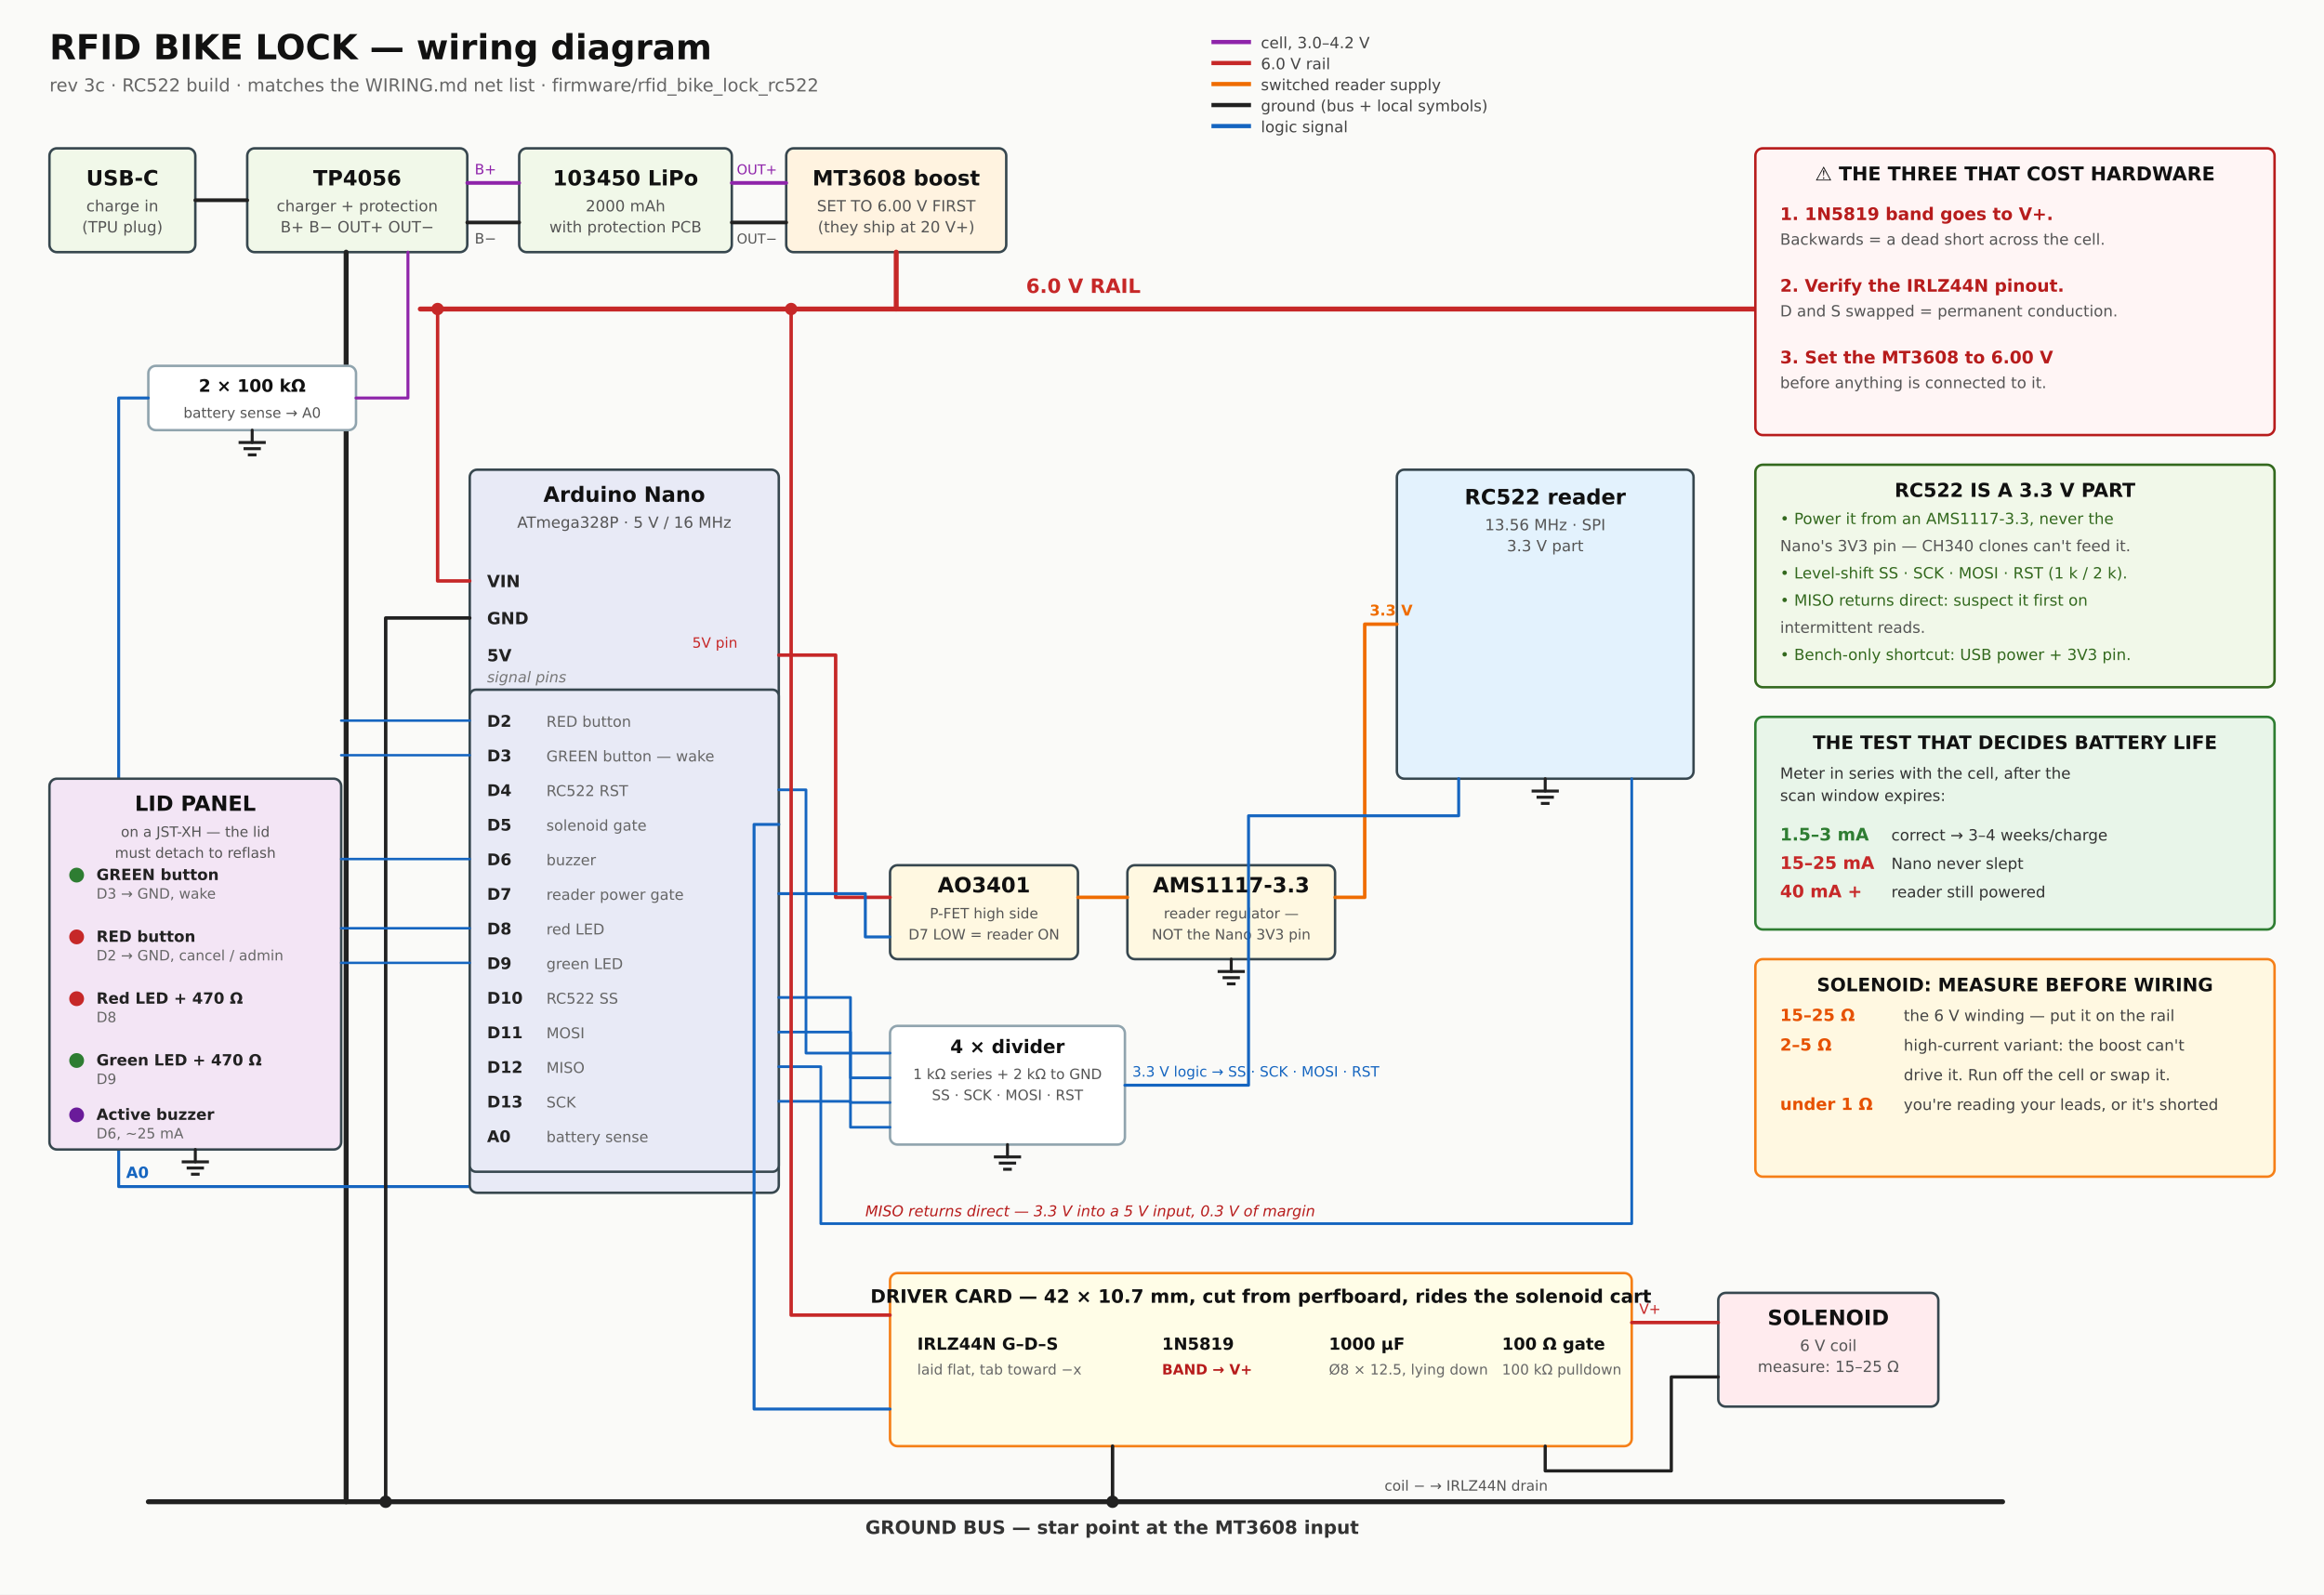
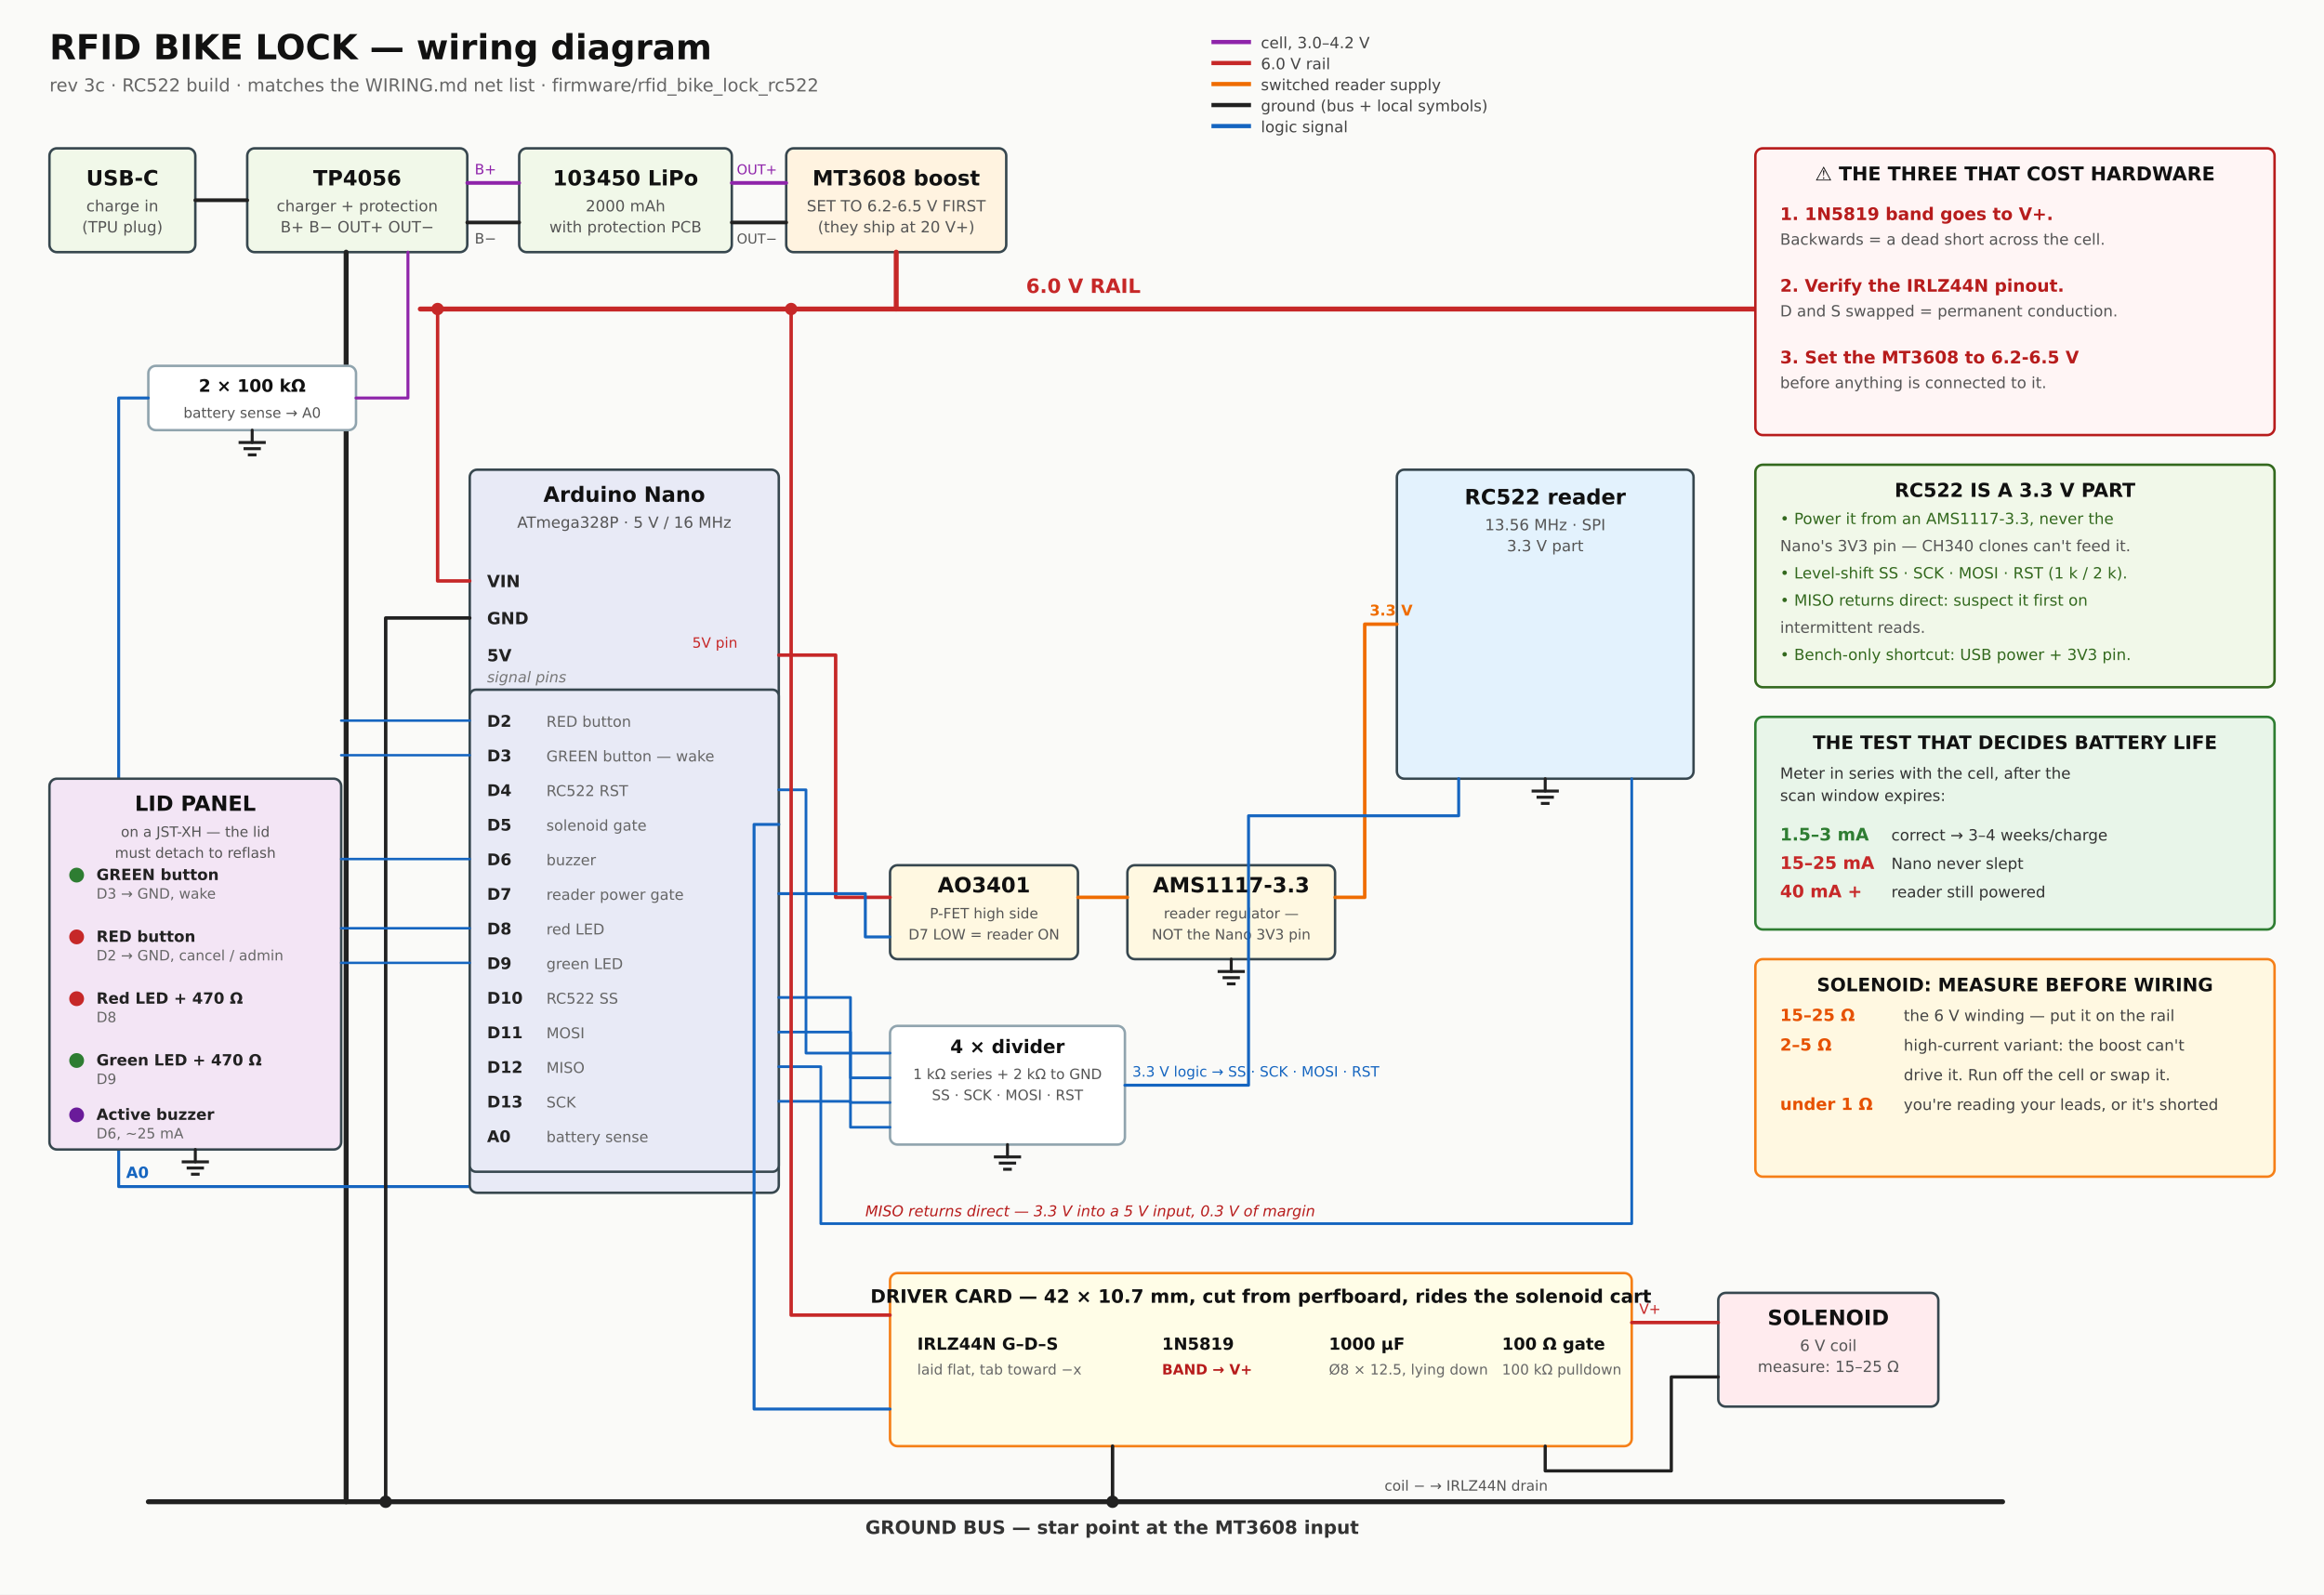
<svg xmlns="http://www.w3.org/2000/svg" width="1880" height="1290" viewBox="0 0 1880 1290">
  <rect width="1880" height="1290" fill="#FAFAF8" />
  <text x="40" y="48" text-anchor="start" font-family="DejaVu Sans" font-size="28" font-weight="bold" font-style="normal" fill="#111">RFID BIKE LOCK — wiring diagram</text>
  <text x="40" y="74" text-anchor="start" font-family="DejaVu Sans" font-size="14.5" font-weight="normal" font-style="normal" fill="#666">rev 3c · RC522 build · matches the WIRING.md net list · firmware/rfid_bike_lock_rc522</text>
  <line x1="980" y1="34" x2="1012" y2="34" stroke="#8E24AA" stroke-width="3.4" />
  <text x="1020" y="39" text-anchor="start" font-family="DejaVu Sans" font-size="12.5" font-weight="normal" font-style="normal" fill="#444">cell, 3.0–4.2 V</text>
  <line x1="980" y1="51" x2="1012" y2="51" stroke="#C62828" stroke-width="3.4" />
  <text x="1020" y="56" text-anchor="start" font-family="DejaVu Sans" font-size="12.5" font-weight="normal" font-style="normal" fill="#444">6.0 V rail</text>
  <line x1="980" y1="68" x2="1012" y2="68" stroke="#EF6C00" stroke-width="3.4" />
  <text x="1020" y="73" text-anchor="start" font-family="DejaVu Sans" font-size="12.5" font-weight="normal" font-style="normal" fill="#444">switched reader supply</text>
  <line x1="980" y1="85" x2="1012" y2="85" stroke="#212121" stroke-width="3.4" />
  <text x="1020" y="90" text-anchor="start" font-family="DejaVu Sans" font-size="12.5" font-weight="normal" font-style="normal" fill="#444">ground (bus + local symbols)</text>
  <line x1="980" y1="102" x2="1012" y2="102" stroke="#1565C0" stroke-width="3.4" />
  <text x="1020" y="107" text-anchor="start" font-family="DejaVu Sans" font-size="12.5" font-weight="normal" font-style="normal" fill="#444">logic signal</text>
  <rect x="40" y="120" width="118" height="84" rx="6" fill="#F1F8E9" stroke="#37474F" stroke-width="2" />
  <text x="99.0" y="150" text-anchor="middle" font-family="DejaVu Sans" font-size="17" font-weight="bold" fill="#111">USB-C</text>
  <text x="99.0" y="171" text-anchor="middle" font-family="DejaVu Sans" font-size="12.5" fill="#555">charge in</text>
  <text x="99.0" y="188" text-anchor="middle" font-family="DejaVu Sans" font-size="12.5" fill="#555">(TPU plug)</text>
  <rect x="200" y="120" width="178" height="84" rx="6" fill="#F1F8E9" stroke="#37474F" stroke-width="2" />
  <text x="289.0" y="150" text-anchor="middle" font-family="DejaVu Sans" font-size="17" font-weight="bold" fill="#111">TP4056</text>
  <text x="289.0" y="171" text-anchor="middle" font-family="DejaVu Sans" font-size="12.5" fill="#555">charger + protection</text>
  <text x="289.0" y="188" text-anchor="middle" font-family="DejaVu Sans" font-size="12.5" fill="#555">B+  B−  OUT+  OUT−</text>
  <rect x="420" y="120" width="172" height="84" rx="6" fill="#F1F8E9" stroke="#37474F" stroke-width="2" />
  <text x="506.0" y="150" text-anchor="middle" font-family="DejaVu Sans" font-size="17" font-weight="bold" fill="#111">103450 LiPo</text>
  <text x="506.0" y="171" text-anchor="middle" font-family="DejaVu Sans" font-size="12.5" fill="#555">2000 mAh</text>
  <text x="506.0" y="188" text-anchor="middle" font-family="DejaVu Sans" font-size="12.5" fill="#555">with protection PCB</text>
  <rect x="636" y="120" width="178" height="84" rx="6" fill="#FFF3E0" stroke="#37474F" stroke-width="2" />
  <text x="725.0" y="150" text-anchor="middle" font-family="DejaVu Sans" font-size="17" font-weight="bold" fill="#111">MT3608 boost</text>
-   <text x="725.0" y="171" text-anchor="middle" font-family="DejaVu Sans" font-size="12.5" fill="#555">SET TO 6.00 V FIRST</text>
+   <text x="725.0" y="171" text-anchor="middle" font-family="DejaVu Sans" font-size="12.5" fill="#555">SET TO 6.2-6.5 V FIRST</text>
  <text x="725.0" y="188" text-anchor="middle" font-family="DejaVu Sans" font-size="12.5" fill="#555">(they ship at 20 V+)</text>
  <path d="M 158 162 L 200 162" fill="none" stroke="#212121" stroke-width="3" stroke-linejoin="round" stroke-linecap="round" />
  <path d="M 378 148 L 420 148" fill="none" stroke="#8E24AA" stroke-width="3" stroke-linejoin="round" stroke-linecap="round" />
  <text x="384" y="141" text-anchor="start" font-family="DejaVu Sans" font-size="11.5" font-weight="normal" font-style="normal" fill="#8E24AA">B+</text>
  <path d="M 378 180 L 420 180" fill="none" stroke="#212121" stroke-width="3" stroke-linejoin="round" stroke-linecap="round" />
  <text x="384" y="197" text-anchor="start" font-family="DejaVu Sans" font-size="11.5" font-weight="normal" font-style="normal" fill="#555">B−</text>
  <path d="M 592 148 L 636 148" fill="none" stroke="#8E24AA" stroke-width="3" stroke-linejoin="round" stroke-linecap="round" />
  <text x="596" y="141" text-anchor="start" font-family="DejaVu Sans" font-size="11" font-weight="normal" font-style="normal" fill="#8E24AA">OUT+</text>
  <path d="M 592 180 L 636 180" fill="none" stroke="#212121" stroke-width="3" stroke-linejoin="round" stroke-linecap="round" />
  <text x="596" y="197" text-anchor="start" font-family="DejaVu Sans" font-size="11" font-weight="normal" font-style="normal" fill="#555">OUT−</text>
  <path d="M 725 204 L 725 250 L 1830 250" fill="none" stroke="#C62828" stroke-width="4" stroke-linejoin="round" stroke-linecap="round" />
  <path d="M 725 250 L 340 250" fill="none" stroke="#C62828" stroke-width="4" stroke-linejoin="round" stroke-linecap="round" />
  <text x="830" y="237" text-anchor="start" font-family="DejaVu Sans" font-size="16" font-weight="bold" font-style="normal" fill="#C62828">6.0 V RAIL</text>
  <path d="M 280 204 L 280 1215 L 1620 1215" fill="none" stroke="#212121" stroke-width="4" stroke-linejoin="round" stroke-linecap="round" />
  <path d="M 280 1215 L 120 1215" fill="none" stroke="#212121" stroke-width="4" stroke-linejoin="round" stroke-linecap="round" />
  <text x="700" y="1241" text-anchor="start" font-family="DejaVu Sans" font-size="15" font-weight="bold" font-style="normal" fill="#333">GROUND BUS — star point at the MT3608 input</text>
  <rect x="120" y="296" width="168" height="52" rx="6" fill="#FFFFFF" stroke="#90A4AE" stroke-width="2" />
  <text x="204.0" y="317" text-anchor="middle" font-family="DejaVu Sans" font-size="14" font-weight="bold" fill="#111">2 × 100 kΩ</text>
  <text x="204.0" y="338" text-anchor="middle" font-family="DejaVu Sans" font-size="11.5" fill="#555">battery sense → A0</text>
  <path d="M 330 204 L 330 322 L 288 322" fill="none" stroke="#8E24AA" stroke-width="2.4" stroke-linejoin="round" stroke-linecap="round" />
  <path d="M 204 348 L 204 358" fill="none" stroke="#212121" stroke-width="2.4" stroke-linejoin="round" stroke-linecap="round" />
  <line x1="193" y1="358" x2="215" y2="358" stroke="#212121" stroke-width="2.4" />
  <line x1="197" y1="363" x2="211" y2="363" stroke="#212121" stroke-width="2.4" />
  <line x1="200.5" y1="368" x2="207.5" y2="368" stroke="#212121" stroke-width="2.4" />
  <path d="M 120 322 L 96 322 L 96 960 L 380 960" fill="none" stroke="#1565C0" stroke-width="2.4" stroke-linejoin="round" stroke-linecap="round" />
  <text x="102" y="953" text-anchor="start" font-family="DejaVu Sans" font-size="12.5" font-weight="bold" font-style="normal" fill="#1565C0">A0</text>
  <rect x="380" y="380" width="250" height="585" rx="6" fill="#E8EAF6" stroke="#37474F" stroke-width="2" />
  <text x="505.0" y="406" text-anchor="middle" font-family="DejaVu Sans" font-size="17" font-weight="bold" fill="#111">Arduino Nano</text>
  <text x="505.0" y="427" text-anchor="middle" font-family="DejaVu Sans" font-size="12.5" fill="#555">ATmega328P · 5 V / 16 MHz</text>
  <text x="394" y="475" text-anchor="start" font-family="DejaVu Sans" font-size="13.5" font-weight="bold" font-style="normal" fill="#222">VIN</text>
  <text x="394" y="505" text-anchor="start" font-family="DejaVu Sans" font-size="13.5" font-weight="bold" font-style="normal" fill="#222">GND</text>
  <text x="394" y="535" text-anchor="start" font-family="DejaVu Sans" font-size="13.5" font-weight="bold" font-style="normal" fill="#222">5V</text>
  <path d="M 354 250 L 354 470 L 380 470" fill="none" stroke="#C62828" stroke-width="2.8" stroke-linejoin="round" stroke-linecap="round" />
  <path d="M 380 500 L 312 500 L 312 1215" fill="none" stroke="#212121" stroke-width="2.8" stroke-linejoin="round" stroke-linecap="round" />
  <circle cx="354" cy="250" r="5" fill="#C62828" />
  <circle cx="312" cy="1215" r="5" fill="#212121" />
  <rect x="380" y="558" width="250" height="390" rx="5" fill="#E8EAF6" stroke="#37474F" stroke-width="2" />
  <text x="394" y="552" text-anchor="start" font-family="DejaVu Sans" font-size="12" font-weight="normal" font-style="italic" fill="#777">signal pins</text>
  <text x="394" y="588" text-anchor="start" font-family="DejaVu Sans" font-size="13" font-weight="bold" font-style="normal" fill="#222">D2</text>
  <text x="442" y="588" text-anchor="start" font-family="DejaVu Sans" font-size="12" font-weight="normal" font-style="normal" fill="#666">RED button</text>
  <text x="394" y="616" text-anchor="start" font-family="DejaVu Sans" font-size="13" font-weight="bold" font-style="normal" fill="#222">D3</text>
  <text x="442" y="616" text-anchor="start" font-family="DejaVu Sans" font-size="12" font-weight="normal" font-style="normal" fill="#666">GREEN button — wake</text>
  <text x="394" y="644" text-anchor="start" font-family="DejaVu Sans" font-size="13" font-weight="bold" font-style="normal" fill="#222">D4</text>
  <text x="442" y="644" text-anchor="start" font-family="DejaVu Sans" font-size="12" font-weight="normal" font-style="normal" fill="#666">RC522 RST</text>
  <text x="394" y="672" text-anchor="start" font-family="DejaVu Sans" font-size="13" font-weight="bold" font-style="normal" fill="#222">D5</text>
  <text x="442" y="672" text-anchor="start" font-family="DejaVu Sans" font-size="12" font-weight="normal" font-style="normal" fill="#666">solenoid gate</text>
  <text x="394" y="700" text-anchor="start" font-family="DejaVu Sans" font-size="13" font-weight="bold" font-style="normal" fill="#222">D6</text>
  <text x="442" y="700" text-anchor="start" font-family="DejaVu Sans" font-size="12" font-weight="normal" font-style="normal" fill="#666">buzzer</text>
  <text x="394" y="728" text-anchor="start" font-family="DejaVu Sans" font-size="13" font-weight="bold" font-style="normal" fill="#222">D7</text>
  <text x="442" y="728" text-anchor="start" font-family="DejaVu Sans" font-size="12" font-weight="normal" font-style="normal" fill="#666">reader power gate</text>
  <text x="394" y="756" text-anchor="start" font-family="DejaVu Sans" font-size="13" font-weight="bold" font-style="normal" fill="#222">D8</text>
  <text x="442" y="756" text-anchor="start" font-family="DejaVu Sans" font-size="12" font-weight="normal" font-style="normal" fill="#666">red LED</text>
  <text x="394" y="784" text-anchor="start" font-family="DejaVu Sans" font-size="13" font-weight="bold" font-style="normal" fill="#222">D9</text>
  <text x="442" y="784" text-anchor="start" font-family="DejaVu Sans" font-size="12" font-weight="normal" font-style="normal" fill="#666">green LED</text>
  <text x="394" y="812" text-anchor="start" font-family="DejaVu Sans" font-size="13" font-weight="bold" font-style="normal" fill="#222">D10</text>
  <text x="442" y="812" text-anchor="start" font-family="DejaVu Sans" font-size="12" font-weight="normal" font-style="normal" fill="#666">RC522 SS</text>
  <text x="394" y="840" text-anchor="start" font-family="DejaVu Sans" font-size="13" font-weight="bold" font-style="normal" fill="#222">D11</text>
  <text x="442" y="840" text-anchor="start" font-family="DejaVu Sans" font-size="12" font-weight="normal" font-style="normal" fill="#666">MOSI</text>
  <text x="394" y="868" text-anchor="start" font-family="DejaVu Sans" font-size="13" font-weight="bold" font-style="normal" fill="#222">D12</text>
  <text x="442" y="868" text-anchor="start" font-family="DejaVu Sans" font-size="12" font-weight="normal" font-style="normal" fill="#666">MISO</text>
  <text x="394" y="896" text-anchor="start" font-family="DejaVu Sans" font-size="13" font-weight="bold" font-style="normal" fill="#222">D13</text>
  <text x="442" y="896" text-anchor="start" font-family="DejaVu Sans" font-size="12" font-weight="normal" font-style="normal" fill="#666">SCK</text>
  <text x="394" y="924" text-anchor="start" font-family="DejaVu Sans" font-size="13" font-weight="bold" font-style="normal" fill="#222">A0</text>
  <text x="442" y="924" text-anchor="start" font-family="DejaVu Sans" font-size="12" font-weight="normal" font-style="normal" fill="#666">battery sense</text>
  <rect x="720" y="700" width="152" height="76" rx="6" fill="#FFF8E1" stroke="#37474F" stroke-width="2" />
  <text x="796.0" y="722" text-anchor="middle" font-family="DejaVu Sans" font-size="17" font-weight="bold" fill="#111">AO3401</text>
  <text x="796.0" y="743" text-anchor="middle" font-family="DejaVu Sans" font-size="11.5" fill="#555">P-FET high side</text>
  <text x="796.0" y="760" text-anchor="middle" font-family="DejaVu Sans" font-size="11.5" fill="#555">D7 LOW = reader ON</text>
  <rect x="912" y="700" width="168" height="76" rx="6" fill="#FFF8E1" stroke="#37474F" stroke-width="2" />
  <text x="996.0" y="722" text-anchor="middle" font-family="DejaVu Sans" font-size="17" font-weight="bold" fill="#111">AMS1117-3.3</text>
  <text x="996.0" y="743" text-anchor="middle" font-family="DejaVu Sans" font-size="11.5" fill="#555">reader regulator —</text>
  <text x="996.0" y="760" text-anchor="middle" font-family="DejaVu Sans" font-size="11.5" fill="#555">NOT the Nano 3V3 pin</text>
  <rect x="1130" y="380" width="240" height="250" rx="6" fill="#E3F2FD" stroke="#37474F" stroke-width="2" />
  <text x="1250.0" y="408" text-anchor="middle" font-family="DejaVu Sans" font-size="17" font-weight="bold" fill="#111">RC522 reader</text>
  <text x="1250.0" y="429" text-anchor="middle" font-family="DejaVu Sans" font-size="12.5" fill="#555">13.56 MHz · SPI</text>
  <text x="1250.0" y="446" text-anchor="middle" font-family="DejaVu Sans" font-size="12.5" fill="#555">3.3 V part</text>
  <path d="M 630 530 L 676 530 L 676 726 L 720 726" fill="none" stroke="#C62828" stroke-width="2.8" stroke-linejoin="round" stroke-linecap="round" />
  <text x="560" y="524" text-anchor="start" font-family="DejaVu Sans" font-size="11.5" font-weight="normal" font-style="normal" fill="#C62828">5V pin</text>
  <path d="M 872 726 L 912 726" fill="none" stroke="#EF6C00" stroke-width="2.8" stroke-linejoin="round" stroke-linecap="round" />
  <path d="M 1080 726 L 1104 726 L 1104 505 L 1130 505" fill="none" stroke="#EF6C00" stroke-width="2.8" stroke-linejoin="round" stroke-linecap="round" />
  <text x="1108" y="498" text-anchor="start" font-family="DejaVu Sans" font-size="12" font-weight="bold" font-style="normal" fill="#EF6C00">3.3 V</text>
  <path d="M 630 723 L 700 723 L 700 758 L 720 758" fill="none" stroke="#1565C0" stroke-width="2.4" stroke-linejoin="round" stroke-linecap="round" />
  <path d="M 996 776 L 996 786" fill="none" stroke="#212121" stroke-width="2.4" stroke-linejoin="round" stroke-linecap="round" />
  <line x1="985" y1="786" x2="1007" y2="786" stroke="#212121" stroke-width="2.4" />
  <line x1="989" y1="791" x2="1003" y2="791" stroke="#212121" stroke-width="2.4" />
  <line x1="992.5" y1="796" x2="999.5" y2="796" stroke="#212121" stroke-width="2.4" />
  <path d="M 1250 630 L 1250 640" fill="none" stroke="#212121" stroke-width="2.4" stroke-linejoin="round" stroke-linecap="round" />
  <line x1="1239" y1="640" x2="1261" y2="640" stroke="#212121" stroke-width="2.4" />
  <line x1="1243" y1="645" x2="1257" y2="645" stroke="#212121" stroke-width="2.4" />
  <line x1="1246.5" y1="650" x2="1253.5" y2="650" stroke="#212121" stroke-width="2.4" />
  <rect x="720" y="830" width="190" height="96" rx="6" fill="#FFFFFF" stroke="#90A4AE" stroke-width="2" />
  <text x="815.0" y="852" text-anchor="middle" font-family="DejaVu Sans" font-size="15" font-weight="bold" fill="#111">4 × divider</text>
  <text x="815.0" y="873" text-anchor="middle" font-family="DejaVu Sans" font-size="11.5" fill="#555">1 kΩ series + 2 kΩ to GND</text>
  <text x="815.0" y="890" text-anchor="middle" font-family="DejaVu Sans" font-size="11.5" fill="#555">SS · SCK · MOSI · RST</text>
  <path d="M 630 639 L 652 639 L 652 852 L 720 852" fill="none" stroke="#1565C0" stroke-width="2.2" stroke-linejoin="round" stroke-linecap="round" />
  <path d="M 630 807 L 688 807 L 688 872 L 720 872" fill="none" stroke="#1565C0" stroke-width="2.2" stroke-linejoin="round" stroke-linecap="round" />
  <path d="M 630 835 L 688 835 L 688 892 L 720 892" fill="none" stroke="#1565C0" stroke-width="2.2" stroke-linejoin="round" stroke-linecap="round" />
  <path d="M 630 891 L 688 891 L 688 912 L 720 912" fill="none" stroke="#1565C0" stroke-width="2.2" stroke-linejoin="round" stroke-linecap="round" />
  <path d="M 815 926 L 815 936" fill="none" stroke="#212121" stroke-width="2.4" stroke-linejoin="round" stroke-linecap="round" />
  <line x1="804" y1="936" x2="826" y2="936" stroke="#212121" stroke-width="2.4" />
  <line x1="808" y1="941" x2="822" y2="941" stroke="#212121" stroke-width="2.4" />
  <line x1="811.5" y1="946" x2="818.5" y2="946" stroke="#212121" stroke-width="2.4" />
  <path d="M 910 878 L 1010 878 L 1010 660 L 1180 660 L 1180 630" fill="none" stroke="#1565C0" stroke-width="2.4" stroke-linejoin="round" stroke-linecap="round" />
  <text x="916" y="871" text-anchor="start" font-family="DejaVu Sans" font-size="11.5" font-weight="normal" font-style="normal" fill="#1565C0">3.3 V logic → SS · SCK · MOSI · RST</text>
  <path d="M 630 863 L 664 863 L 664 990 L 1320 990 L 1320 630" fill="none" stroke="#1565C0" stroke-width="2.2" stroke-linejoin="round" stroke-linecap="round" />
  <text x="700" y="984" text-anchor="start" font-family="DejaVu Sans" font-size="12" font-weight="normal" font-style="italic" fill="#B71C1C">MISO returns direct — 3.3 V into a 5 V input, 0.3 V of margin</text>
  <rect x="720" y="1030" width="600" height="140" rx="6" fill="#FFFDE7" stroke="#F57F17" stroke-width="2" />
  <text x="1020.0" y="1054" text-anchor="middle" font-family="DejaVu Sans" font-size="15" font-weight="bold" fill="#111">DRIVER CARD — 42 × 10.7 mm, cut from perfboard, rides the solenoid cart</text>
  <text x="742" y="1092" text-anchor="start" font-family="DejaVu Sans" font-size="13.5" font-weight="bold" font-style="normal" fill="#111">IRLZ44N  G–D–S</text>
  <text x="742" y="1112" text-anchor="start" font-family="DejaVu Sans" font-size="11.5" font-weight="normal" font-style="normal" fill="#666">laid flat, tab toward −x</text>
  <text x="940" y="1092" text-anchor="start" font-family="DejaVu Sans" font-size="13.5" font-weight="bold" font-style="normal" fill="#111">1N5819</text>
  <text x="940" y="1112" text-anchor="start" font-family="DejaVu Sans" font-size="11.5" font-weight="bold" font-style="normal" fill="#B71C1C">BAND → V+</text>
  <text x="1075" y="1092" text-anchor="start" font-family="DejaVu Sans" font-size="13.5" font-weight="bold" font-style="normal" fill="#111">1000 µF</text>
  <text x="1075" y="1112" text-anchor="start" font-family="DejaVu Sans" font-size="11.5" font-weight="normal" font-style="normal" fill="#666">Ø8 × 12.5, lying down</text>
  <text x="1215" y="1092" text-anchor="start" font-family="DejaVu Sans" font-size="13.5" font-weight="bold" font-style="normal" fill="#111">100 Ω gate</text>
  <text x="1215" y="1112" text-anchor="start" font-family="DejaVu Sans" font-size="11.5" font-weight="normal" font-style="normal" fill="#666">100 kΩ pulldown</text>
  <path d="M 640 250 L 640 1064 L 720 1064" fill="none" stroke="#C62828" stroke-width="2.8" stroke-linejoin="round" stroke-linecap="round" />
  <circle cx="640" cy="250" r="5" fill="#C62828" />
  <path d="M 630 667 L 610 667 L 610 1140 L 720 1140" fill="none" stroke="#1565C0" stroke-width="2.4" stroke-linejoin="round" stroke-linecap="round" />
  <path d="M 900 1170 L 900 1215" fill="none" stroke="#212121" stroke-width="2.8" stroke-linejoin="round" stroke-linecap="round" />
  <circle cx="900" cy="1215" r="5" fill="#212121" />
  <rect x="1390" y="1046" width="178" height="92" rx="6" fill="#FFEBEE" stroke="#37474F" stroke-width="2" />
  <text x="1479.0" y="1072" text-anchor="middle" font-family="DejaVu Sans" font-size="17" font-weight="bold" fill="#111">SOLENOID</text>
  <text x="1479.0" y="1093" text-anchor="middle" font-family="DejaVu Sans" font-size="12.5" fill="#555">6 V coil</text>
  <text x="1479.0" y="1110" text-anchor="middle" font-family="DejaVu Sans" font-size="12.5" fill="#555">measure: 15–25 Ω</text>
  <path d="M 1320 1070 L 1390 1070" fill="none" stroke="#C62828" stroke-width="2.8" stroke-linejoin="round" stroke-linecap="round" />
  <text x="1326" y="1063" text-anchor="start" font-family="DejaVu Sans" font-size="11.5" font-weight="normal" font-style="normal" fill="#C62828">V+</text>
  <path d="M 1390 1114 L 1352 1114 L 1352 1190 L 1250 1190 L 1250 1170" fill="none" stroke="#212121" stroke-width="2.6" stroke-linejoin="round" stroke-linecap="round" />
  <text x="1120" y="1206" text-anchor="start" font-family="DejaVu Sans" font-size="11.5" font-weight="normal" font-style="normal" fill="#555">coil − → IRLZ44N drain</text>
  <rect x="40" y="630" width="236" height="300" rx="6" fill="#F3E5F5" stroke="#37474F" stroke-width="2" />
  <text x="158.0" y="656" text-anchor="middle" font-family="DejaVu Sans" font-size="17" font-weight="bold" fill="#111">LID PANEL</text>
  <text x="158.0" y="677" text-anchor="middle" font-family="DejaVu Sans" font-size="11.5" fill="#555">on a JST-XH — the lid</text>
  <text x="158.0" y="694" text-anchor="middle" font-family="DejaVu Sans" font-size="11.5" fill="#555">must detach to reflash</text>
  <circle cx="62" cy="708" r="6" fill="#2E7D32" />
  <text x="78" y="712" text-anchor="start" font-family="DejaVu Sans" font-size="12.5" font-weight="bold" font-style="normal" fill="#222">GREEN button</text>
  <text x="78" y="727" text-anchor="start" font-family="DejaVu Sans" font-size="11.5" font-weight="normal" font-style="normal" fill="#666">D3 → GND, wake</text>
  <circle cx="62" cy="758" r="6" fill="#C62828" />
  <text x="78" y="762" text-anchor="start" font-family="DejaVu Sans" font-size="12.5" font-weight="bold" font-style="normal" fill="#222">RED button</text>
  <text x="78" y="777" text-anchor="start" font-family="DejaVu Sans" font-size="11.5" font-weight="normal" font-style="normal" fill="#666">D2 → GND, cancel / admin</text>
  <circle cx="62" cy="808" r="6" fill="#C62828" />
  <text x="78" y="812" text-anchor="start" font-family="DejaVu Sans" font-size="12.5" font-weight="bold" font-style="normal" fill="#222">Red LED + 470 Ω</text>
  <text x="78" y="827" text-anchor="start" font-family="DejaVu Sans" font-size="11.5" font-weight="normal" font-style="normal" fill="#666">D8</text>
  <circle cx="62" cy="858" r="6" fill="#2E7D32" />
  <text x="78" y="862" text-anchor="start" font-family="DejaVu Sans" font-size="12.5" font-weight="bold" font-style="normal" fill="#222">Green LED + 470 Ω</text>
  <text x="78" y="877" text-anchor="start" font-family="DejaVu Sans" font-size="11.5" font-weight="normal" font-style="normal" fill="#666">D9</text>
  <circle cx="62" cy="902" r="6" fill="#6A1B9A" />
  <text x="78" y="906" text-anchor="start" font-family="DejaVu Sans" font-size="12.5" font-weight="bold" font-style="normal" fill="#222">Active buzzer</text>
  <text x="78" y="921" text-anchor="start" font-family="DejaVu Sans" font-size="11.5" font-weight="normal" font-style="normal" fill="#666">D6, ~25 mA</text>
  <path d="M 380 583 L 276 583" fill="none" stroke="#1565C0" stroke-width="2.0" stroke-linejoin="round" stroke-linecap="round" />
  <path d="M 380 611 L 276 611" fill="none" stroke="#1565C0" stroke-width="2.0" stroke-linejoin="round" stroke-linecap="round" />
  <path d="M 380 695 L 276 695" fill="none" stroke="#1565C0" stroke-width="2.0" stroke-linejoin="round" stroke-linecap="round" />
  <path d="M 380 751 L 276 751" fill="none" stroke="#1565C0" stroke-width="2.0" stroke-linejoin="round" stroke-linecap="round" />
  <path d="M 380 779 L 276 779" fill="none" stroke="#1565C0" stroke-width="2.0" stroke-linejoin="round" stroke-linecap="round" />
  <path d="M 158 930 L 158 940" fill="none" stroke="#212121" stroke-width="2.4" stroke-linejoin="round" stroke-linecap="round" />
  <line x1="147" y1="940" x2="169" y2="940" stroke="#212121" stroke-width="2.4" />
  <line x1="151" y1="945" x2="165" y2="945" stroke="#212121" stroke-width="2.4" />
  <line x1="154.5" y1="950" x2="161.5" y2="950" stroke="#212121" stroke-width="2.4" />
  <rect x="1420" y="120" width="420" height="232" rx="6" fill="#FFF5F5" stroke="#B71C1C" stroke-width="2" />
  <text x="1630.0" y="146" text-anchor="middle" font-family="DejaVu Sans" font-size="15.5" font-weight="bold" fill="#111">⚠  THE THREE THAT COST HARDWARE</text>
  <text x="1440" y="178" text-anchor="start" font-family="DejaVu Sans" font-size="14" font-weight="bold" font-style="normal" fill="#B71C1C">1.  1N5819 band goes to V+.</text>
  <text x="1440" y="198" text-anchor="start" font-family="DejaVu Sans" font-size="12.5" font-weight="normal" font-style="normal" fill="#555">Backwards = a dead short across the cell.</text>
  <text x="1440" y="236" text-anchor="start" font-family="DejaVu Sans" font-size="14" font-weight="bold" font-style="normal" fill="#B71C1C">2.  Verify the IRLZ44N pinout.</text>
  <text x="1440" y="256" text-anchor="start" font-family="DejaVu Sans" font-size="12.5" font-weight="normal" font-style="normal" fill="#555">D and S swapped = permanent conduction.</text>
-   <text x="1440" y="294" text-anchor="start" font-family="DejaVu Sans" font-size="14" font-weight="bold" font-style="normal" fill="#B71C1C">3.  Set the MT3608 to 6.00 V</text>
+   <text x="1440" y="294" text-anchor="start" font-family="DejaVu Sans" font-size="14" font-weight="bold" font-style="normal" fill="#B71C1C">3.  Set the MT3608 to 6.2-6.5 V</text>
  <text x="1440" y="314" text-anchor="start" font-family="DejaVu Sans" font-size="12.5" font-weight="normal" font-style="normal" fill="#555">before anything is connected to it.</text>
  <rect x="1420" y="376" width="420" height="180" rx="6" fill="#F1F8E9" stroke="#33691E" stroke-width="2" />
  <text x="1630.0" y="402" text-anchor="middle" font-family="DejaVu Sans" font-size="15.5" font-weight="bold" fill="#111">RC522 IS A 3.3 V PART</text>
  <text x="1440" y="424" text-anchor="start" font-family="DejaVu Sans" font-size="12.5" font-weight="normal" font-style="normal" fill="#33691E">•  Power it from an AMS1117-3.3, never the</text>
  <text x="1440" y="446" text-anchor="start" font-family="DejaVu Sans" font-size="12.5" font-weight="normal" font-style="normal" fill="#555">    Nano's 3V3 pin — CH340 clones can't feed it.</text>
  <text x="1440" y="468" text-anchor="start" font-family="DejaVu Sans" font-size="12.5" font-weight="normal" font-style="normal" fill="#33691E">•  Level-shift SS · SCK · MOSI · RST (1 k / 2 k).</text>
  <text x="1440" y="490" text-anchor="start" font-family="DejaVu Sans" font-size="12.5" font-weight="normal" font-style="normal" fill="#33691E">•  MISO returns direct: suspect it first on</text>
  <text x="1440" y="512" text-anchor="start" font-family="DejaVu Sans" font-size="12.5" font-weight="normal" font-style="normal" fill="#555">    intermittent reads.</text>
  <text x="1440" y="534" text-anchor="start" font-family="DejaVu Sans" font-size="12.5" font-weight="normal" font-style="normal" fill="#33691E">•  Bench-only shortcut: USB power + 3V3 pin.</text>
  <rect x="1420" y="580" width="420" height="172" rx="6" fill="#E8F5E9" stroke="#2E7D32" stroke-width="2" />
  <text x="1630.0" y="606" text-anchor="middle" font-family="DejaVu Sans" font-size="15" font-weight="bold" fill="#111">THE TEST THAT DECIDES BATTERY LIFE</text>
  <text x="1440" y="630" text-anchor="start" font-family="DejaVu Sans" font-size="12.5" font-weight="normal" font-style="normal" fill="#333">Meter in series with the cell, after the</text>
  <text x="1440" y="648" text-anchor="start" font-family="DejaVu Sans" font-size="12.5" font-weight="normal" font-style="normal" fill="#333">scan window expires:</text>
  <text x="1440" y="680" text-anchor="start" font-family="DejaVu Sans" font-size="14" font-weight="bold" font-style="normal" fill="#2E7D32">1.5–3 mA</text>
  <text x="1530" y="680" text-anchor="start" font-family="DejaVu Sans" font-size="12.5" font-weight="normal" font-style="normal" fill="#333">correct → 3–4 weeks/charge</text>
  <text x="1440" y="703" text-anchor="start" font-family="DejaVu Sans" font-size="14" font-weight="bold" font-style="normal" fill="#C62828">15–25 mA</text>
  <text x="1530" y="703" text-anchor="start" font-family="DejaVu Sans" font-size="12.5" font-weight="normal" font-style="normal" fill="#333">Nano never slept</text>
  <text x="1440" y="726" text-anchor="start" font-family="DejaVu Sans" font-size="14" font-weight="bold" font-style="normal" fill="#C62828">40 mA +</text>
  <text x="1530" y="726" text-anchor="start" font-family="DejaVu Sans" font-size="12.5" font-weight="normal" font-style="normal" fill="#333">reader still powered</text>
  <rect x="1420" y="776" width="420" height="176" rx="6" fill="#FFF8E1" stroke="#F57F17" stroke-width="2" />
  <text x="1630.0" y="802" text-anchor="middle" font-family="DejaVu Sans" font-size="15" font-weight="bold" fill="#111">SOLENOID: MEASURE BEFORE WIRING</text>
  <text x="1440" y="826" text-anchor="start" font-family="DejaVu Sans" font-size="13.5" font-weight="bold" font-style="normal" fill="#E65100">15–25 Ω</text>
  <text x="1540" y="826" text-anchor="start" font-family="DejaVu Sans" font-size="12.5" font-weight="normal" font-style="normal" fill="#444">the 6 V winding — put it on the rail</text>
  <text x="1440" y="850" text-anchor="start" font-family="DejaVu Sans" font-size="13.5" font-weight="bold" font-style="normal" fill="#E65100">2–5 Ω</text>
  <text x="1540" y="850" text-anchor="start" font-family="DejaVu Sans" font-size="12.5" font-weight="normal" font-style="normal" fill="#444">high-current variant: the boost can't</text>
  <text x="1440" y="874" text-anchor="start" font-family="DejaVu Sans" font-size="13.5" font-weight="bold" font-style="normal" fill="#E65100" />
  <text x="1540" y="874" text-anchor="start" font-family="DejaVu Sans" font-size="12.5" font-weight="normal" font-style="normal" fill="#444">drive it. Run off the cell or swap it.</text>
  <text x="1440" y="898" text-anchor="start" font-family="DejaVu Sans" font-size="13.5" font-weight="bold" font-style="normal" fill="#E65100">under 1 Ω</text>
  <text x="1540" y="898" text-anchor="start" font-family="DejaVu Sans" font-size="12.5" font-weight="normal" font-style="normal" fill="#444">you're reading your leads, or it's shorted</text>
</svg>
